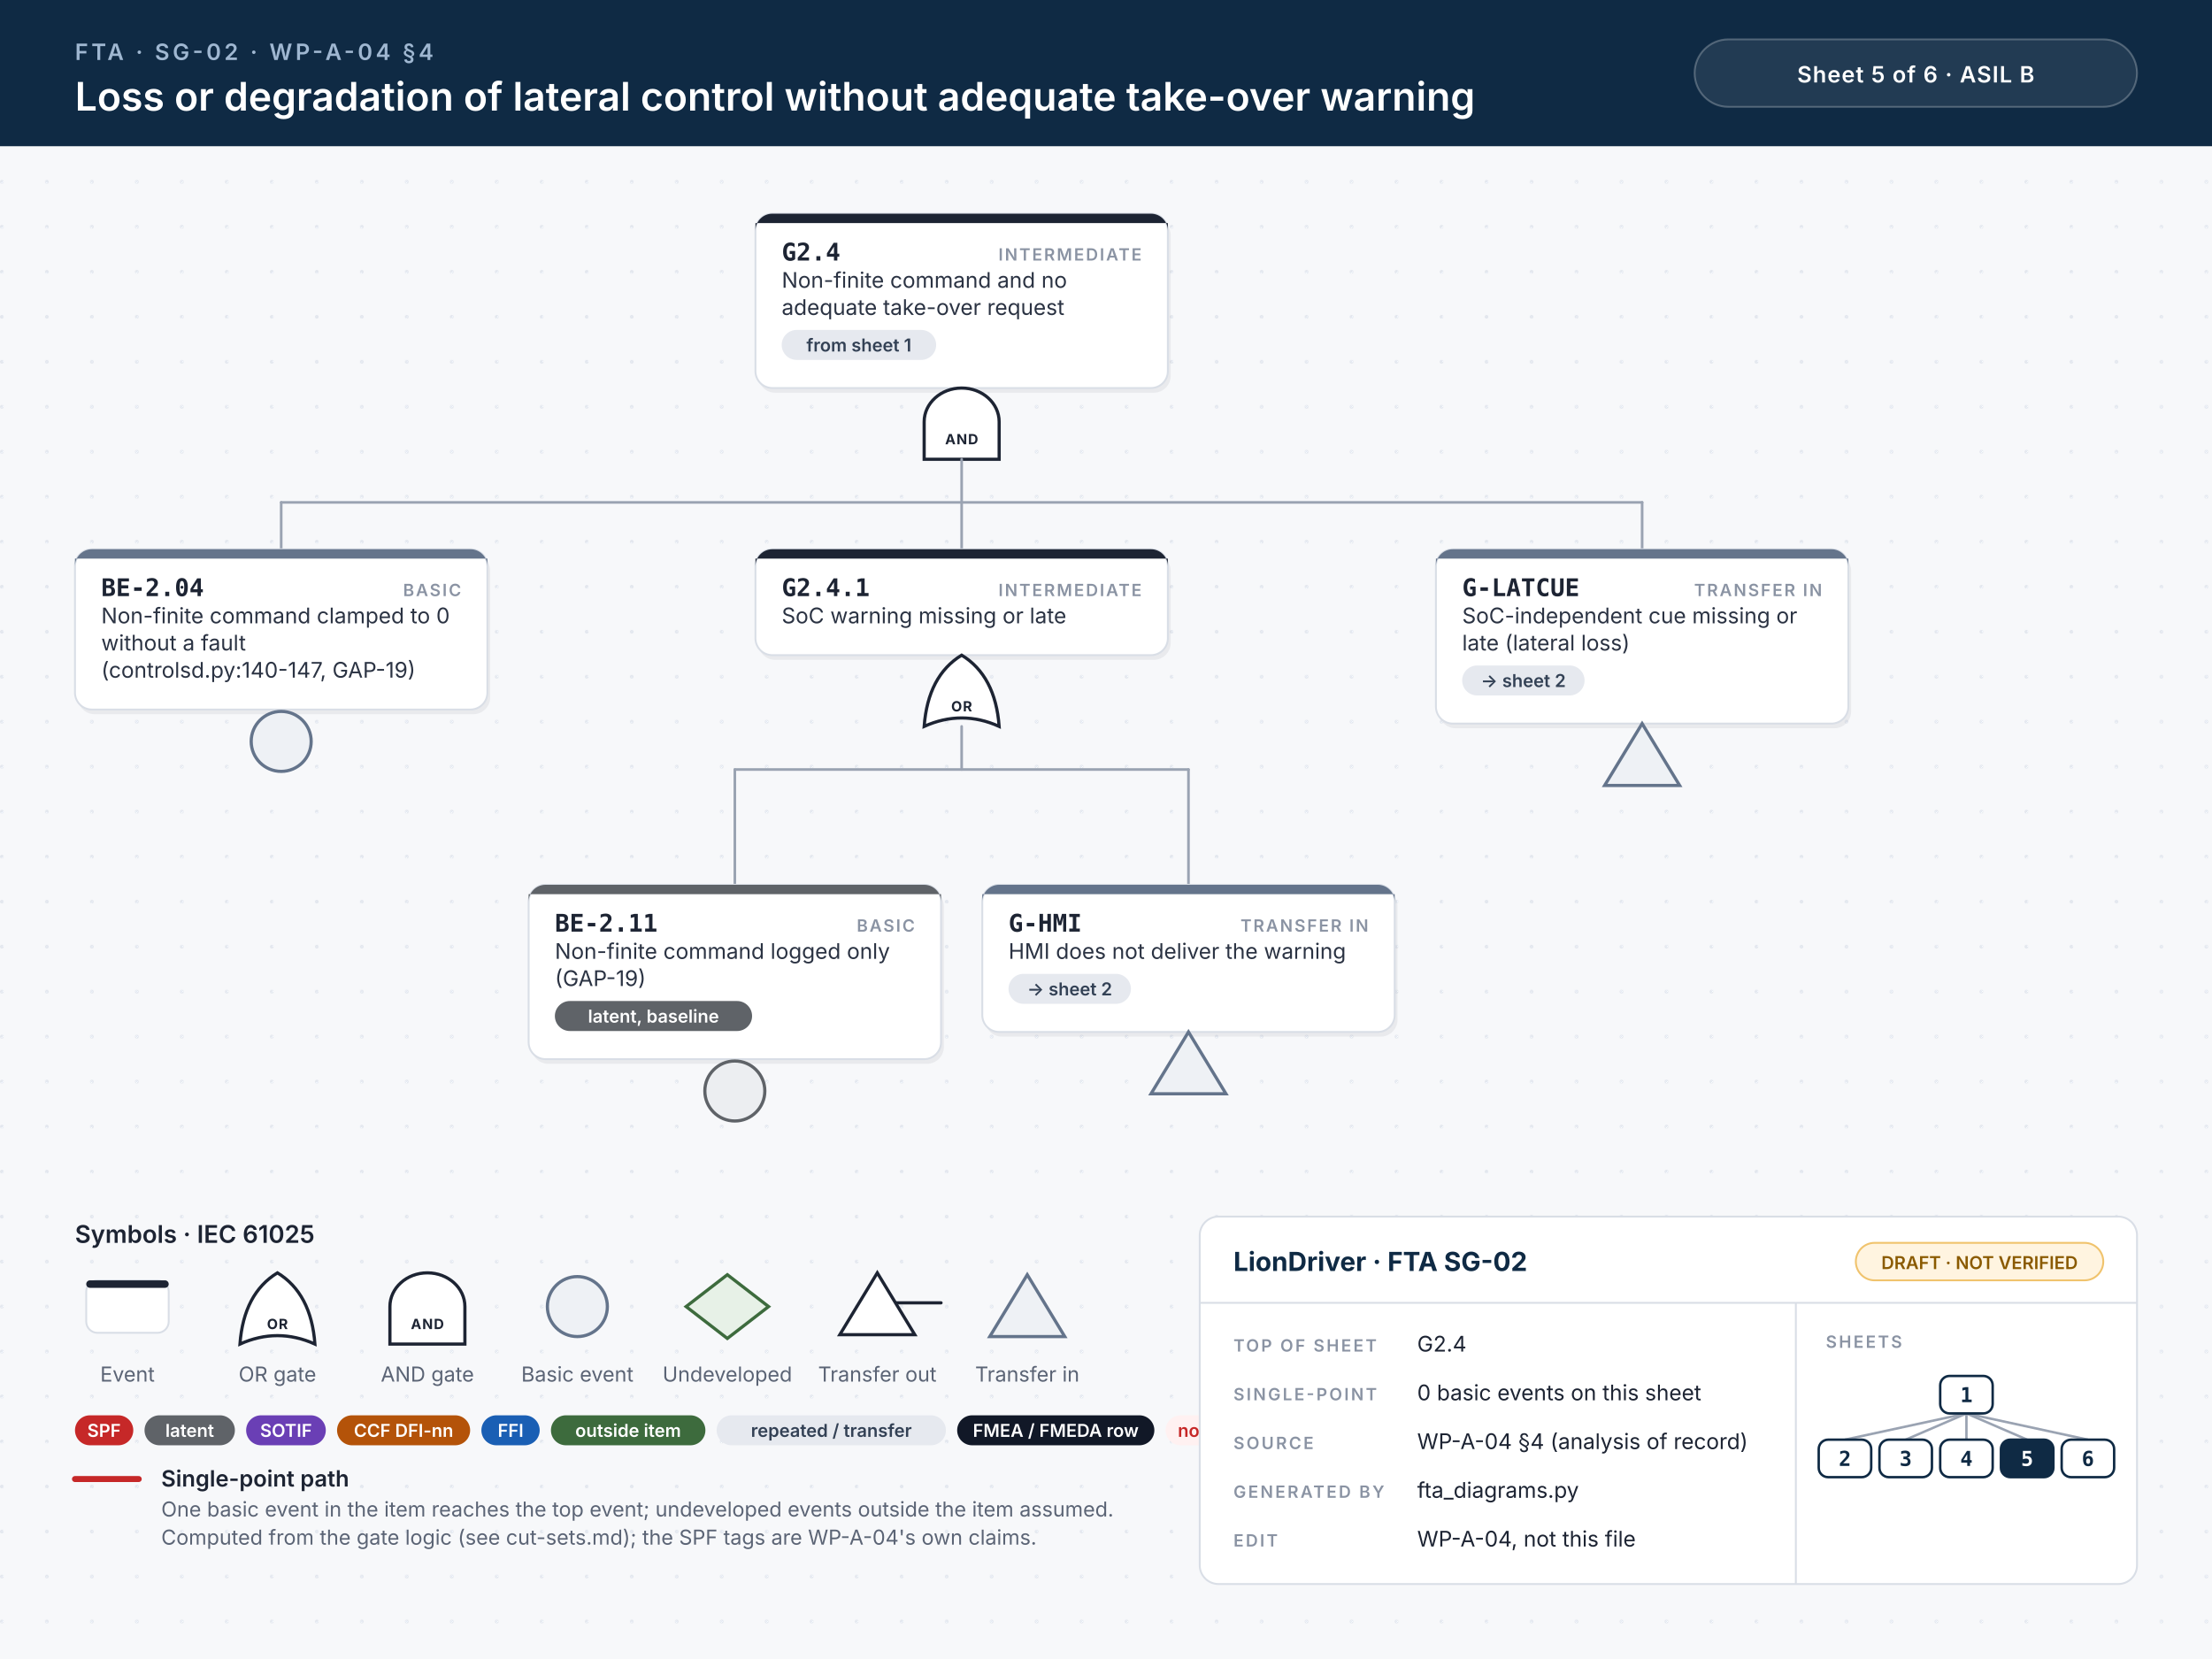
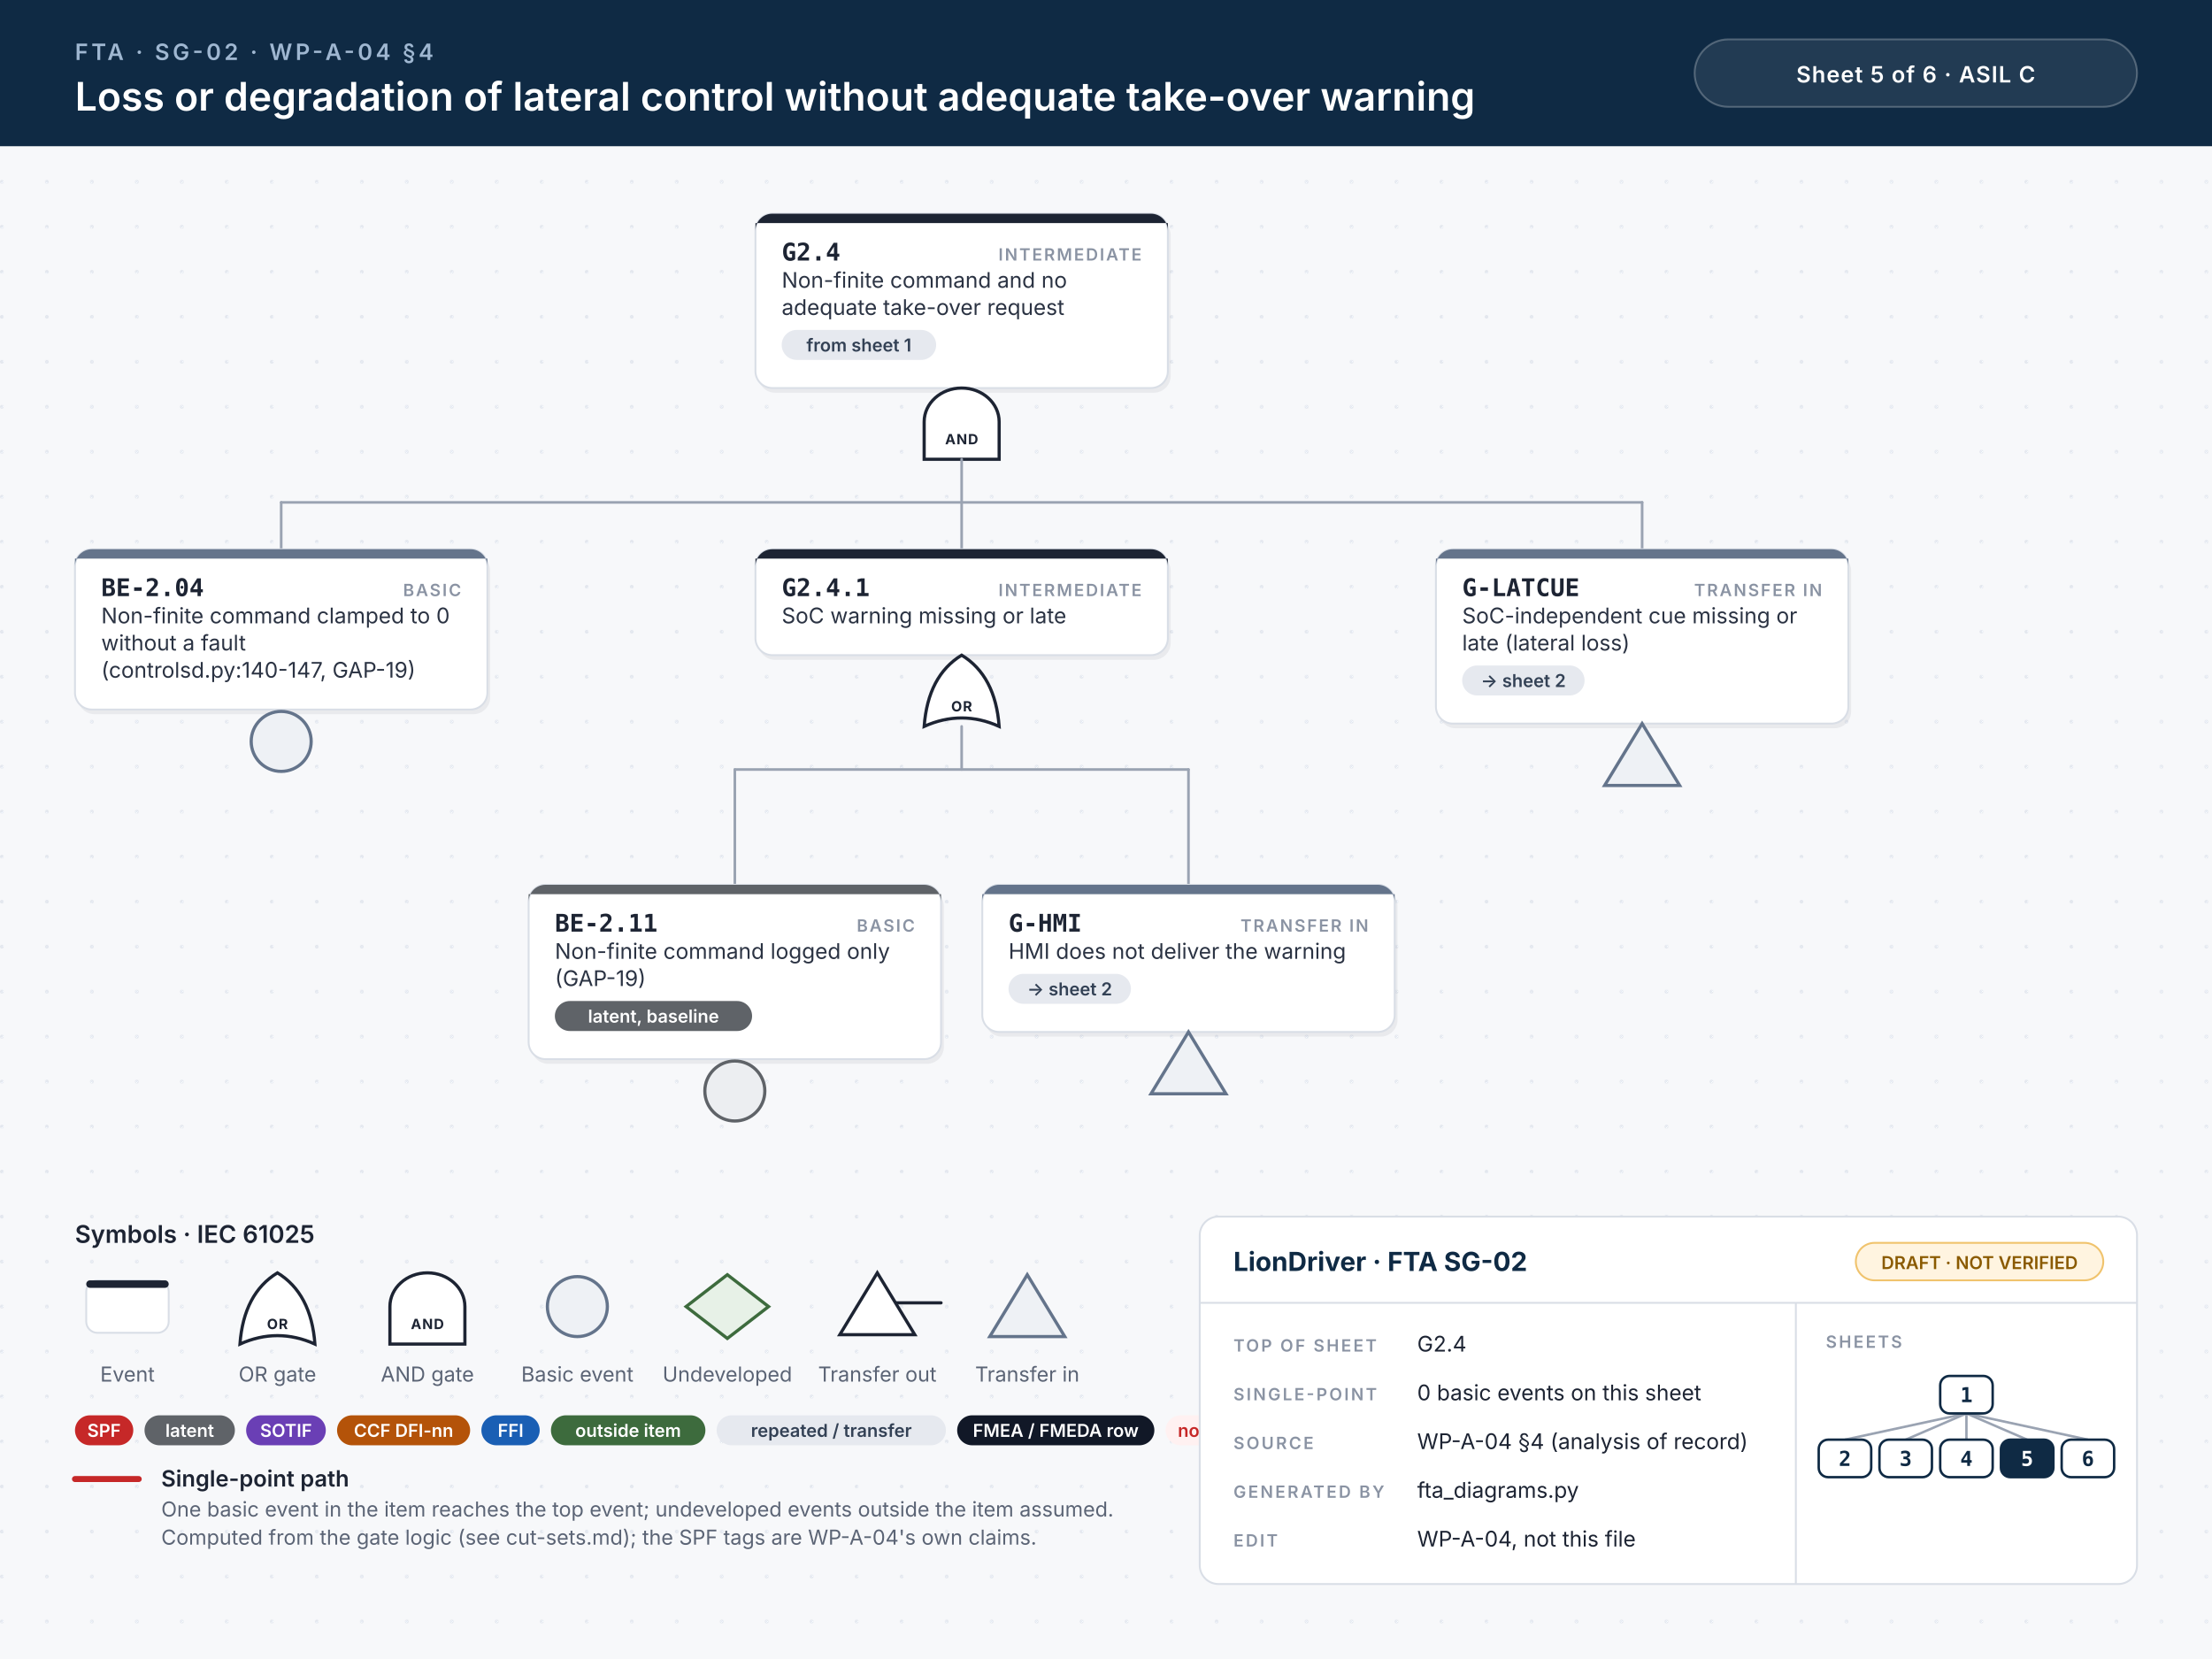
<svg xmlns="http://www.w3.org/2000/svg" width="1180" height="885" viewBox="0 0 1180 885">
  <style>.id{font:700 13px 'JetBrains Mono', Menlo, Consolas, monospace;fill:#1d2433}.kind{font:600 9px Inter, 'Helvetica Neue', Helvetica, Arial, sans-serif;letter-spacing:.1em;fill:#8a93a3;text-anchor:end}.d{font:400 11.5px Inter, 'Helvetica Neue', Helvetica, Arial, sans-serif;fill:#2b3343}.n{font:italic 400 10.5px Inter, 'Helvetica Neue', Helvetica, Arial, sans-serif;fill:#6b7385}.chip{font:600 9.5px Inter, 'Helvetica Neue', Helvetica, Arial, sans-serif;text-anchor:middle}.gl{font:700 7.5px Inter, 'Helvetica Neue', Helvetica, Arial, sans-serif;letter-spacing:.06em;text-anchor:middle}.eyebrow{font:600 12px Inter, 'Helvetica Neue', Helvetica, Arial, sans-serif;letter-spacing:.14em;fill:#9fb7d1}.title{font:600 21px Inter, 'Helvetica Neue', Helvetica, Arial, sans-serif;fill:#fff}.title2{font:600 17px Inter, 'Helvetica Neue', Helvetica, Arial, sans-serif;fill:#fff}.hc{font:600 12px Inter, 'Helvetica Neue', Helvetica, Arial, sans-serif;letter-spacing:.04em;fill:#fff;text-anchor:middle}.lh{font:600 13px Inter, 'Helvetica Neue', Helvetica, Arial, sans-serif;fill:#1d2433}.lb{font:600 12px Inter, 'Helvetica Neue', Helvetica, Arial, sans-serif;fill:#1d2433}.s{font:400 11px Inter, 'Helvetica Neue', Helvetica, Arial, sans-serif;fill:#5b6475}.tbh{font:700 14px Inter, 'Helvetica Neue', Helvetica, Arial, sans-serif;fill:#0f2a44}.k{font:600 9px Inter, 'Helvetica Neue', Helvetica, Arial, sans-serif;letter-spacing:.12em;fill:#8a93a3}.v{font:400 11.5px Inter, 'Helvetica Neue', Helvetica, Arial, sans-serif;fill:#1d2433}.mm{font:700 11px 'JetBrains Mono', Menlo, Consolas, monospace;text-anchor:middle}.w{stroke:#9aa3b2;stroke-width:1.4;stroke-linecap:round}.wh{stroke:#c62828;stroke-width:3.2;stroke-linecap:round}.shadow{fill:#0f172a;opacity:.06}</style>
  <defs>
    <pattern id="dots" width="24" height="24" patternUnits="userSpaceOnUse">
      <circle cx="1" cy="1" r="1" fill="#e3e7ee" />
    </pattern>
  </defs>
  <rect width="100%" height="100%" fill="#f7f8fa" />
  <rect y="78" width="100%" height="807" fill="url(#dots)" />
  <rect width="100%" height="78" fill="#0f2a44" />
  <text x="40" y="32" class="eyebrow">FTA · SG-02 · WP-A-04 §4</text>
  <text x="40" y="59" class="title">Loss or degradation of lateral control without adequate take-over warning</text>
  <rect x="904" y="21" width="236" height="36" rx="18" fill="#ffffff14" stroke="#ffffff40" />
-   <text x="1022" y="44" class="hc">Sheet 5 of 6  ·  ASIL B</text>
+   <text x="1022" y="44" class="hc">Sheet 5 of 6  ·  ASIL C</text>
  <rect x="404.5" y="116.5" width="220" height="93.0" rx="9" class="shadow" />
  <rect x="403.0" y="114" width="220" height="93.0" rx="9" fill="#fff" stroke="#d9dee6" stroke-width="1" />
  <path d="M412.0,114 H614.0 A9,9 0 0 1 623.0,123 V119 H403.0 V123 A9,9 0 0 1 412.0,114 Z" fill="#1d2433" />
  <text x="417.0" y="139" class="id">G2.4</text>
  <text x="609.0" y="139" class="kind">INTERMEDIATE</text>
  <text x="417.0" y="153.5" class="d">Non-finite command and no</text>
  <text x="417.0" y="168.0" class="d">adequate take-over request</text>
  <rect x="417.0" y="176.0" width="82.4" height="16" rx="8" fill="#e6e9ef" />
  <text x="458.2" y="187.5" class="chip" fill="#334155">from sheet 1</text>
  <path d="M493.0,245.0 L493.0,225.0 A20,18 0 0 1 533.0,225.0 L533.0,245.0 Z" fill="#fff" stroke="#1d2433" stroke-width="1.7" />
  <text x="513.0" y="237.0" class="gl" fill="#1d2433">AND</text>
  <line x1="150.0" y1="268.0" x2="876.0" y2="268.0" class="w" />
  <line x1="513.0" y1="245.0" x2="513.0" y2="268.0" class="w" />
  <line x1="150.0" y1="268.0" x2="150.0" y2="293.0" class="w" />
  <line x1="513.0" y1="268.0" x2="513.0" y2="293.0" class="w" />
  <line x1="876.0" y1="268.0" x2="876.0" y2="293.0" class="w" />
  <rect x="41.5" y="295.5" width="220" height="85.5" rx="9" class="shadow" />
  <rect x="40" y="293.0" width="220" height="85.5" rx="9" fill="#fff" stroke="#d9dee6" stroke-width="1" />
  <path d="M49,293.0 H251 A9,9 0 0 1 260,302.0 V298.0 H40 V302.0 A9,9 0 0 1 49,293.0 Z" fill="#64748b" />
  <text x="54" y="318.0" class="id">BE-2.04</text>
  <text x="246" y="318.0" class="kind">BASIC</text>
  <text x="54" y="332.5" class="d">Non-finite command clamped to 0</text>
  <text x="54" y="347.0" class="d">without a fault</text>
  <text x="54" y="361.5" class="d">(controlsd.py:140-147, GAP-19)</text>
  <circle cx="150.0" cy="395.5" r="16" fill="#eef1f5" stroke="#64748b" stroke-width="1.7" />
  <rect x="404.5" y="295.5" width="220" height="56.5" rx="9" class="shadow" />
  <rect x="403.0" y="293.0" width="220" height="56.5" rx="9" fill="#fff" stroke="#d9dee6" stroke-width="1" />
  <path d="M412.0,293.0 H614.0 A9,9 0 0 1 623.0,302.0 V298.0 H403.0 V302.0 A9,9 0 0 1 412.0,293.0 Z" fill="#1d2433" />
  <text x="417.0" y="318.0" class="id">G2.4.1</text>
  <text x="609.0" y="318.0" class="kind">INTERMEDIATE</text>
  <text x="417.0" y="332.5" class="d">SoC warning missing or late</text>
  <path d="M493.0,387.5 Q513.0,378.5 533.0,387.5 Q531.0,360.5 513.0,349.5 Q495.0,360.5 493.0,387.5 Z" fill="#fff" stroke="#1d2433" stroke-width="1.7" />
  <text x="513.0" y="379.5" class="gl" fill="#1d2433">OR</text>
  <line x1="392.0" y1="410.5" x2="634.0" y2="410.5" class="w" />
  <line x1="513.0" y1="387.5" x2="513.0" y2="410.5" class="w" />
  <line x1="392.0" y1="410.5" x2="392.0" y2="472.0" class="w" />
  <line x1="634.0" y1="410.5" x2="634.0" y2="472.0" class="w" />
  <rect x="283.5" y="474.5" width="220" height="93.0" rx="9" class="shadow" />
  <rect x="282" y="472.0" width="220" height="93.0" rx="9" fill="#fff" stroke="#d9dee6" stroke-width="1" />
  <path d="M291,472.0 H493 A9,9 0 0 1 502,481.0 V477.0 H282 V481.0 A9,9 0 0 1 291,472.0 Z" fill="#5f6368" />
  <text x="296" y="497.0" class="id">BE-2.11</text>
  <text x="488" y="497.0" class="kind">BASIC</text>
  <text x="296" y="511.5" class="d">Non-finite command logged only</text>
  <text x="296" y="526.0" class="d">(GAP-19)</text>
  <rect x="296.0" y="534.0" width="105.2" height="16" rx="8" fill="#5f6368" />
  <text x="348.6" y="545.5" class="chip" fill="#fff">latent, baseline</text>
  <circle cx="392.0" cy="582.0" r="16" fill="#eceef1" stroke="#5f6368" stroke-width="1.7" />
  <rect x="525.5" y="474.5" width="220" height="78.5" rx="9" class="shadow" />
  <rect x="524" y="472.0" width="220" height="78.5" rx="9" fill="#fff" stroke="#d9dee6" stroke-width="1" />
  <path d="M533,472.0 H735 A9,9 0 0 1 744,481.0 V477.0 H524 V481.0 A9,9 0 0 1 533,472.0 Z" fill="#64748b" />
  <text x="538" y="497.0" class="id">G-HMI</text>
  <text x="730" y="497.0" class="kind">TRANSFER IN</text>
  <text x="538" y="511.5" class="d">HMI does not deliver the warning</text>
  <rect x="538.0" y="519.5" width="65.3" height="16" rx="8" fill="#e6e9ef" />
  <text x="570.6" y="531.0" class="chip" fill="#334155">→ sheet 2</text>
  <path d="M634.0,550.5 L654.0,583.5 L614.0,583.5 Z" fill="#eef1f5" stroke="#64748b" stroke-width="1.7" />
  <rect x="767.5" y="295.5" width="220" height="93.0" rx="9" class="shadow" />
  <rect x="766" y="293.0" width="220" height="93.0" rx="9" fill="#fff" stroke="#d9dee6" stroke-width="1" />
  <path d="M775,293.0 H977 A9,9 0 0 1 986,302.0 V298.0 H766 V302.0 A9,9 0 0 1 775,293.0 Z" fill="#64748b" />
  <text x="780" y="318.0" class="id">G-LATCUE</text>
  <text x="972" y="318.0" class="kind">TRANSFER IN</text>
  <text x="780" y="332.5" class="d">SoC-independent cue missing or</text>
  <text x="780" y="347.0" class="d">late (lateral loss)</text>
  <rect x="780.0" y="355.0" width="65.3" height="16" rx="8" fill="#e6e9ef" />
  <text x="812.6" y="366.5" class="chip" fill="#334155">→ sheet 2</text>
  <path d="M876.0,386.0 L896.0,419.0 L856.0,419.0 Z" fill="#eef1f5" stroke="#64748b" stroke-width="1.7" />
  <text x="40" y="663.0" class="lh">Symbols · IEC 61025</text>
  <rect x="46" y="683.0" width="44" height="28" rx="6" fill="#fff" stroke="#d9dee6" />
  <rect x="46" y="683.0" width="44" height="4" rx="2" fill="#1d2433" />
  <text x="68" y="737.0" class="s" text-anchor="middle">Event</text>
  <path d="M128,717.0 Q148,708.0 168,717.0 Q166,690.0 148,679.0 Q130,690.0 128,717.0 Z" fill="#fff" stroke="#1d2433" stroke-width="1.7" />
  <text x="148" y="709.0" class="gl" fill="#1d2433">OR</text>
  <text x="148" y="737.0" class="s" text-anchor="middle">OR gate</text>
  <path d="M208,717.0 L208,697.0 A20,18 0 0 1 248,697.0 L248,717.0 Z" fill="#fff" stroke="#1d2433" stroke-width="1.7" />
  <text x="228" y="709.0" class="gl" fill="#1d2433">AND</text>
  <text x="228" y="737.0" class="s" text-anchor="middle">AND gate</text>
  <circle cx="308" cy="697.0" r="16" fill="#eef1f5" stroke="#64748b" stroke-width="1.7" />
  <text x="308" y="737.0" class="s" text-anchor="middle">Basic event</text>
  <path d="M388,680.0 L410,697.0 L388,714.0 L366,697.0 Z" fill="#e7f1e7" stroke="#3d6b3d" stroke-width="1.7" />
  <text x="388" y="737.0" class="s" text-anchor="middle">Undeveloped</text>
  <path d="M468,679.0 L488,712.0 L448,712.0 Z" fill="#fff" stroke="#1d2433" stroke-width="1.7" />
  <line x1="478" y1="695.0" x2="502" y2="695.0" stroke="#1d2433" stroke-width="1.7" stroke-linecap="round" />
  <text x="468" y="737.0" class="s" text-anchor="middle">Transfer out</text>
  <path d="M548,680.0 L568,713.0 L528,713.0 Z" fill="#eef1f5" stroke="#64748b" stroke-width="1.7" />
  <text x="548" y="737.0" class="s" text-anchor="middle">Transfer in</text>
  <rect x="40.0" y="755.0" width="31.1" height="16" rx="8" fill="#c62828" />
  <text x="55.5" y="766.5" class="chip" fill="#fff">SPF</text>
  <rect x="77.1" y="755.0" width="48.2" height="16" rx="8" fill="#5f6368" />
  <text x="101.2" y="766.5" class="chip" fill="#fff">latent</text>
  <rect x="131.3" y="755.0" width="42.5" height="16" rx="8" fill="#6a3fb5" />
  <text x="152.6" y="766.5" class="chip" fill="#fff">SOTIF</text>
  <rect x="179.8" y="755.0" width="71.0" height="16" rx="8" fill="#b45309" />
  <text x="215.3" y="766.5" class="chip" fill="#fff">CCF DFI-nn</text>
  <rect x="256.8" y="755.0" width="31.1" height="16" rx="8" fill="#1a5fb4" />
  <text x="272.4" y="766.5" class="chip" fill="#fff">FFI</text>
  <rect x="293.9" y="755.0" width="82.4" height="16" rx="8" fill="#3d6b3d" />
  <text x="335.1" y="766.5" class="chip" fill="#fff">outside item</text>
  <rect x="382.3" y="755.0" width="122.3" height="16" rx="8" fill="#e6e9ef" />
  <text x="443.5" y="766.5" class="chip" fill="#334155">repeated / transfer</text>
  <rect x="510.6" y="755.0" width="105.2" height="16" rx="8" fill="#111827" />
  <text x="563.2" y="766.5" class="chip" fill="#fff">FMEA / FMEDA row</text>
  <rect x="621.8" y="755.0" width="53.9" height="16" rx="8" fill="#fff1f1" />
  <text x="648.8" y="766.5" class="chip" fill="#c62828">no FMEA</text>
  <line x1="40" y1="789.0" x2="74" y2="789.0" class="wh" />
  <text x="86" y="793.0" class="lb">Single-point path</text>
  <text x="86" y="809.0" class="s">One basic event in the item reaches the top event; undeveloped events outside the item assumed.</text>
  <text x="86" y="824.0" class="s">Computed from the gate logic (see cut-sets.md); the SPF tags are WP-A-04's own claims.</text>
  <rect x="640" y="649.0" width="500" height="196" rx="10" fill="#fff" stroke="#d9dee6" />
  <line x1="640" y1="695.0" x2="1140" y2="695.0" stroke="#d9dee6" />
  <line x1="958" y1="695.0" x2="958" y2="845.0" stroke="#d9dee6" />
  <text x="658" y="678.0" class="tbh">LionDriver · FTA SG-02</text>
  <rect x="990" y="663.0" width="132" height="20" rx="10" fill="#fff4e0" stroke="#f0c36d" />
  <text x="1056" y="677.0" class="chip" fill="#8a5a00">DRAFT · NOT VERIFIED</text>
  <text x="658" y="721.0" class="k">TOP OF SHEET</text>
  <text x="756" y="721.0" class="v">G2.4</text>
  <text x="658" y="747.0" class="k">SINGLE-POINT</text>
  <text x="756" y="747.0" class="v">0 basic events on this sheet</text>
  <text x="658" y="773.0" class="k">SOURCE</text>
  <text x="756" y="773.0" class="v">WP-A-04 §4 (analysis of record)</text>
  <text x="658" y="799.0" class="k">GENERATED BY</text>
  <text x="756" y="799.0" class="v">fta_diagrams.py</text>
  <text x="658" y="825.0" class="k">EDIT</text>
  <text x="756" y="825.0" class="v">WP-A-04, not this file</text>
  <text x="974" y="719.0" class="k">SHEETS</text>
  <line x1="1049.0" y1="754.0" x2="984.2" y2="768.0" stroke="#9aa3b2" stroke-width="1.3" />
  <line x1="1049.0" y1="754.0" x2="1016.6" y2="768.0" stroke="#9aa3b2" stroke-width="1.3" />
  <line x1="1049.0" y1="754.0" x2="1049.0" y2="768.0" stroke="#9aa3b2" stroke-width="1.3" />
  <line x1="1049.0" y1="754.0" x2="1081.4" y2="768.0" stroke="#9aa3b2" stroke-width="1.3" />
  <line x1="1049.0" y1="754.0" x2="1113.8" y2="768.0" stroke="#9aa3b2" stroke-width="1.3" />
  <rect x="1035.0" y="734.0" width="28" height="20" rx="5" fill="#fff" stroke="#0f2a44" stroke-width="1.3" />
  <text x="1049.0" y="748.0" class="mm" fill="#0f2a44">1</text>
  <rect x="970.2" y="768.0" width="28" height="20" rx="5" fill="#fff" stroke="#0f2a44" stroke-width="1.3" />
  <text x="984.2" y="782.0" class="mm" fill="#0f2a44">2</text>
  <rect x="1002.6" y="768.0" width="28" height="20" rx="5" fill="#fff" stroke="#0f2a44" stroke-width="1.3" />
  <text x="1016.6" y="782.0" class="mm" fill="#0f2a44">3</text>
  <rect x="1035.0" y="768.0" width="28" height="20" rx="5" fill="#fff" stroke="#0f2a44" stroke-width="1.3" />
  <text x="1049.0" y="782.0" class="mm" fill="#0f2a44">4</text>
  <rect x="1067.4" y="768.0" width="28" height="20" rx="5" fill="#0f2a44" stroke="#0f2a44" stroke-width="1.3" />
  <text x="1081.4" y="782.0" class="mm" fill="#fff">5</text>
  <rect x="1099.8" y="768.0" width="28" height="20" rx="5" fill="#fff" stroke="#0f2a44" stroke-width="1.3" />
  <text x="1113.8" y="782.0" class="mm" fill="#0f2a44">6</text>
</svg>
